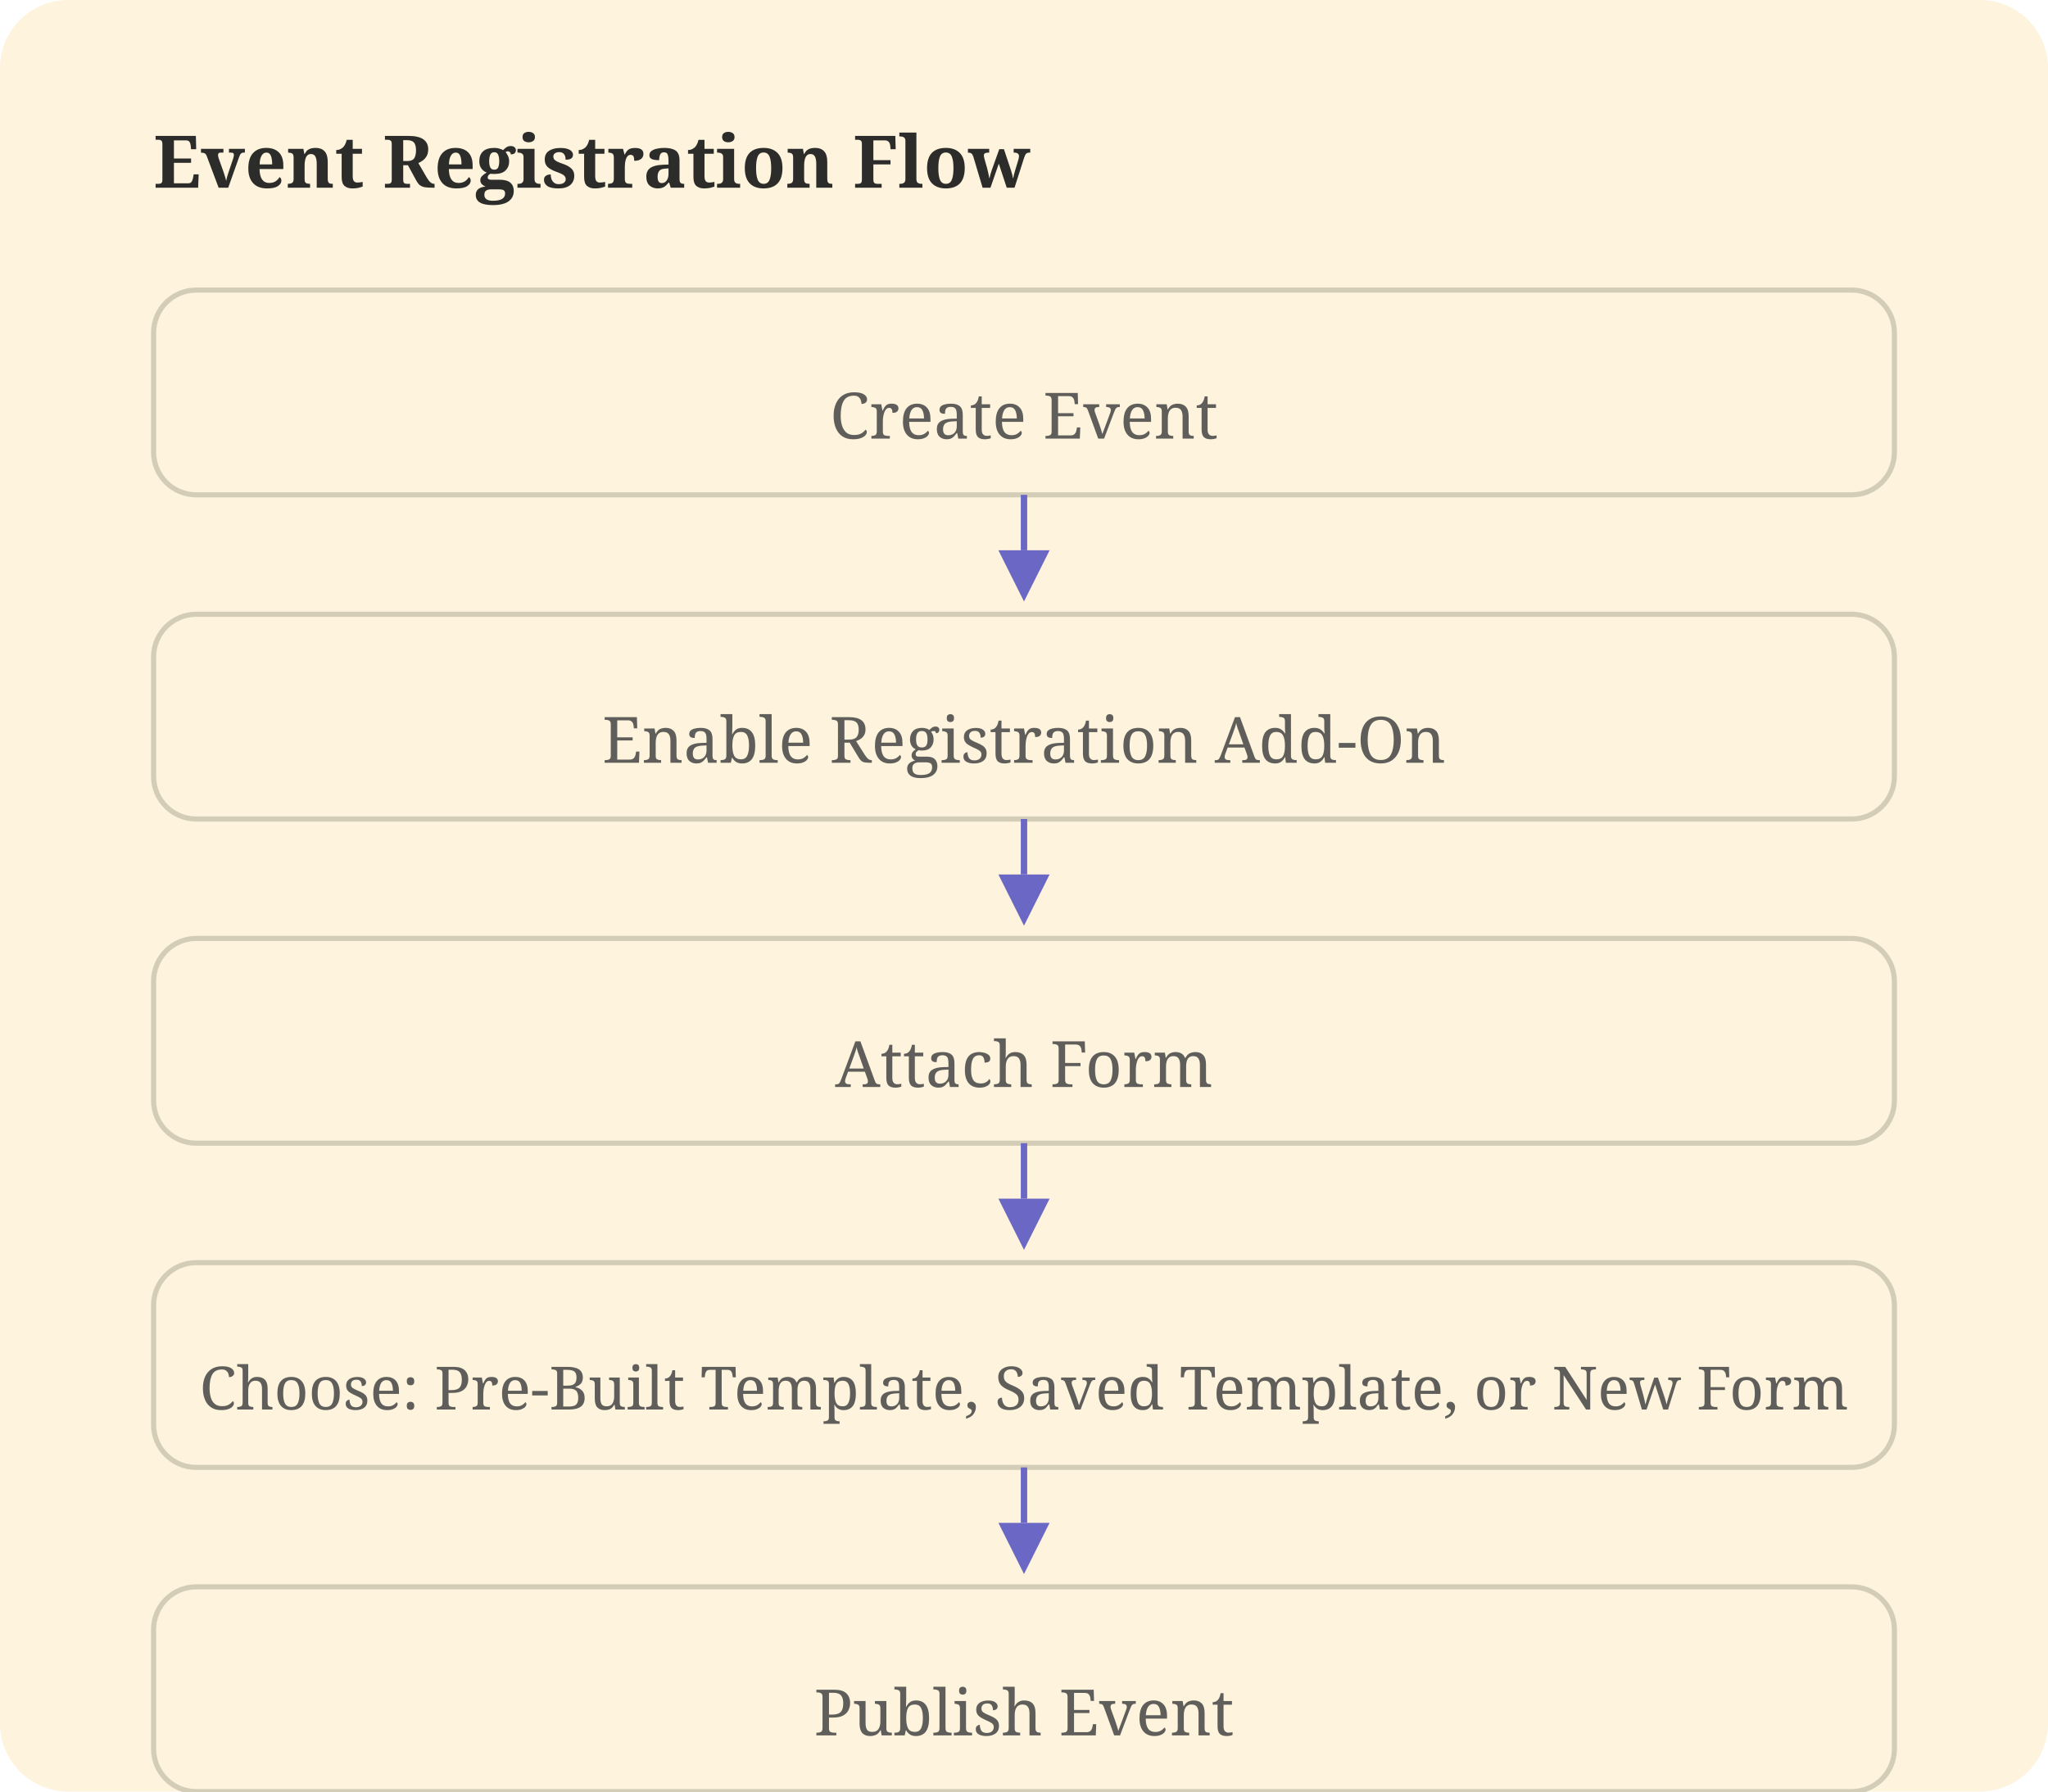
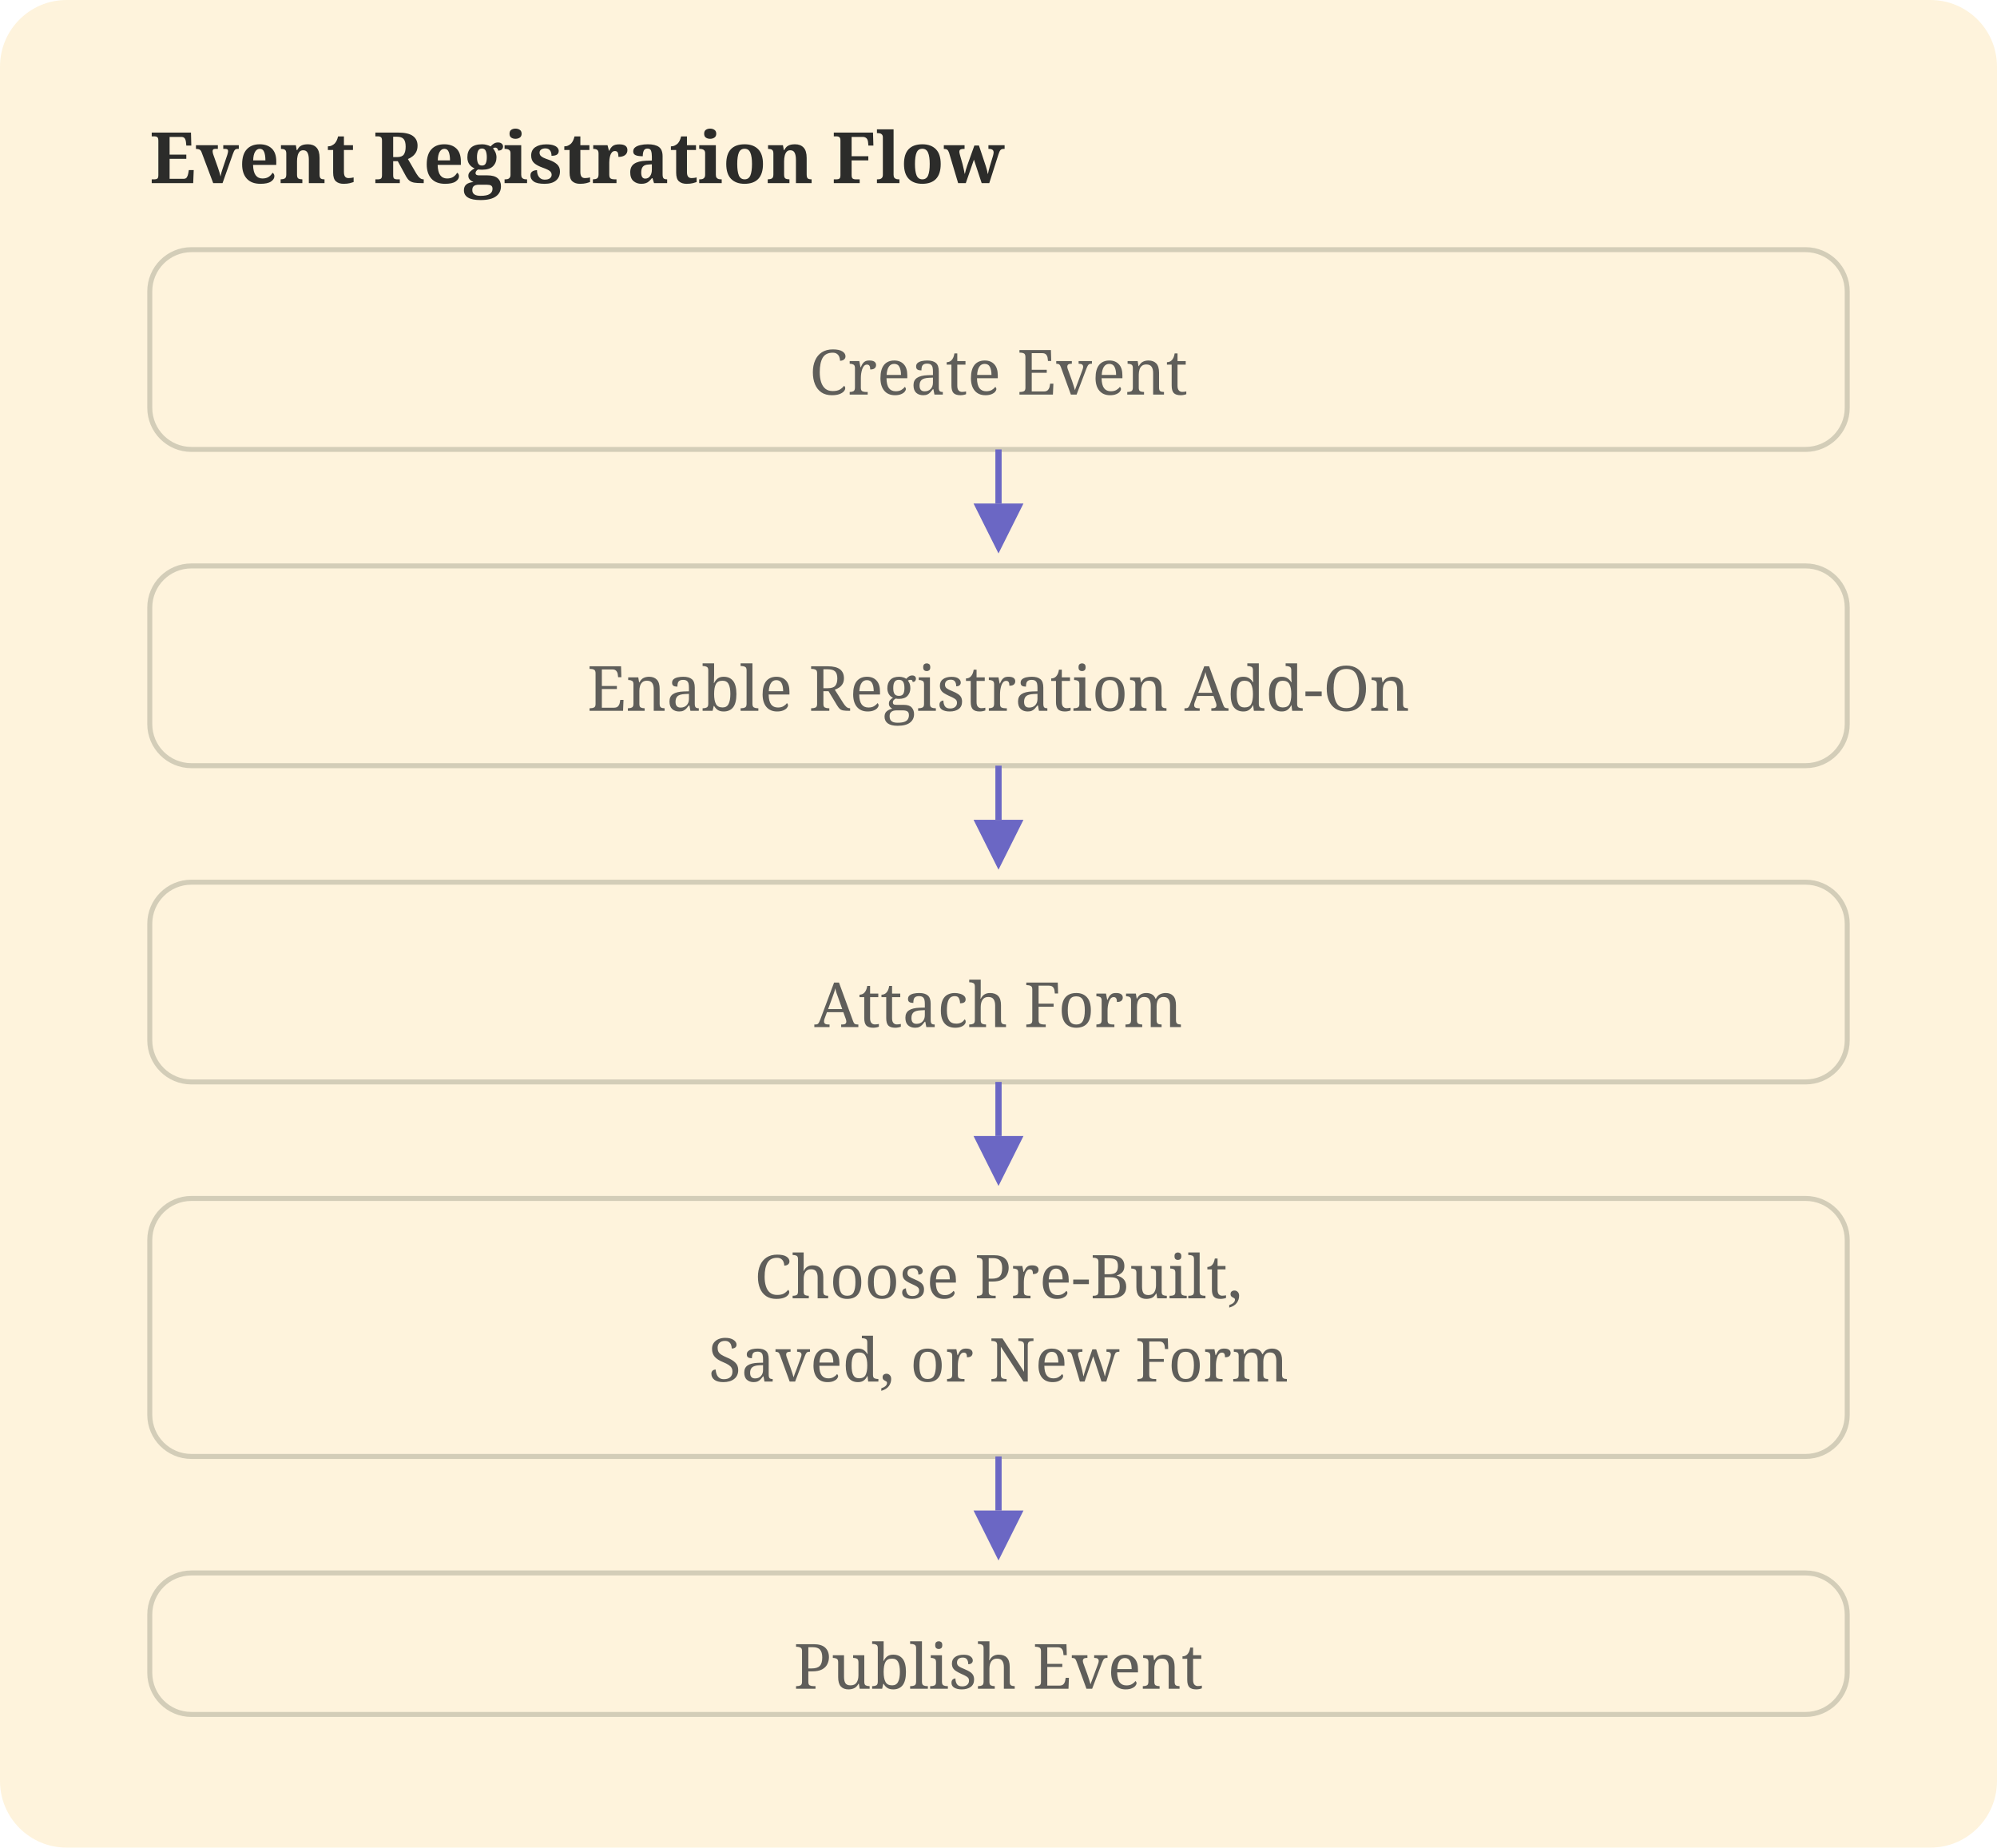
- <svg xmlns="http://www.w3.org/2000/svg" width="480" height="420" viewBox="0 0 480 420" role="img">
-   <rect x="0" y="0" width="480" height="420" rx="16" fill="#FEF3DC" />
+ <svg xmlns="http://www.w3.org/2000/svg" width="480" height="444" viewBox="0 0 480 444" role="img">
+   <rect x="0" y="0" width="480" height="444" rx="16" fill="#FEF3DC" />
  <text x="36" y="44" font-family="Georgia, serif" font-size="17" font-weight="700" fill="#2C2C2A">Event Registration Flow</text>
-   <rect x="36" y="68" width="408" height="48" rx="10" fill="#FEF3DC" stroke="#D3CDB8" stroke-width="1.2" />
-   <text x="240" y="97" font-family="Georgia, serif" font-size="15" fill="#5F5E5A" text-anchor="middle" dominant-baseline="central">Create Event</text>
-   <line x1="240" y1="116" x2="240" y2="129" stroke="#6B67C4" stroke-width="1.5" />
-   <polygon points="234,129 246,129 240,141" fill="#6B67C4" />
-   <rect x="36" y="144" width="408" height="48" rx="10" fill="#FEF3DC" stroke="#D3CDB8" stroke-width="1.2" />
-   <text x="240" y="173" font-family="Georgia, serif" font-size="15" fill="#5F5E5A" text-anchor="middle" dominant-baseline="central">Enable Registration Add-On</text>
-   <line x1="240" y1="192" x2="240" y2="205" stroke="#6B67C4" stroke-width="1.5" />
-   <polygon points="234,205 246,205 240,217" fill="#6B67C4" />
-   <rect x="36" y="220" width="408" height="48" rx="10" fill="#FEF3DC" stroke="#D3CDB8" stroke-width="1.2" />
-   <text x="240" y="249" font-family="Georgia, serif" font-size="15" fill="#5F5E5A" text-anchor="middle" dominant-baseline="central">Attach Form</text>
-   <line x1="240" y1="268" x2="240" y2="281" stroke="#6B67C4" stroke-width="1.5" />
-   <polygon points="234,281 246,281 240,293" fill="#6B67C4" />
-   <rect x="36" y="296" width="408" height="48" rx="10" fill="#FEF3DC" stroke="#D3CDB8" stroke-width="1.2" />
-   <text x="240" y="325" font-family="Georgia, serif" font-size="14" fill="#5F5E5A" text-anchor="middle" dominant-baseline="central">Choose: Pre-Built Template, Saved Template, or New Form</text>
-   <line x1="240" y1="344" x2="240" y2="357" stroke="#6B67C4" stroke-width="1.5" />
-   <polygon points="234,357 246,357 240,369" fill="#6B67C4" />
-   <rect x="36" y="372" width="408" height="48" rx="10" fill="#FEF3DC" stroke="#D3CDB8" stroke-width="1.2" />
-   <text x="240" y="401" font-family="Georgia, serif" font-size="15" fill="#5F5E5A" text-anchor="middle" dominant-baseline="central">Publish Event</text>
+   <rect x="36" y="60" width="408" height="48" rx="10" fill="#FEF3DC" stroke="#D3CDB8" stroke-width="1.2" />
+   <text x="240" y="89" font-family="Georgia, serif" font-size="15" fill="#5F5E5A" text-anchor="middle" dominant-baseline="central">Create Event</text>
+   <line x1="240" y1="108" x2="240" y2="121" stroke="#6B67C4" stroke-width="1.5" />
+   <polygon points="234,121 246,121 240,133" fill="#6B67C4" />
+   <rect x="36" y="136" width="408" height="48" rx="10" fill="#FEF3DC" stroke="#D3CDB8" stroke-width="1.2" />
+   <text x="240" y="165" font-family="Georgia, serif" font-size="15" fill="#5F5E5A" text-anchor="middle" dominant-baseline="central">Enable Registration Add-On</text>
+   <line x1="240" y1="184" x2="240" y2="197" stroke="#6B67C4" stroke-width="1.5" />
+   <polygon points="234,197 246,197 240,209" fill="#6B67C4" />
+   <rect x="36" y="212" width="408" height="48" rx="10" fill="#FEF3DC" stroke="#D3CDB8" stroke-width="1.2" />
+   <text x="240" y="241" font-family="Georgia, serif" font-size="15" fill="#5F5E5A" text-anchor="middle" dominant-baseline="central">Attach Form</text>
+   <line x1="240" y1="260" x2="240" y2="273" stroke="#6B67C4" stroke-width="1.5" />
+   <polygon points="234,273 246,273 240,285" fill="#6B67C4" />
+   <rect x="36" y="288" width="408" height="62" rx="10" fill="#FEF3DC" stroke="#D3CDB8" stroke-width="1.2" />
+   <text x="240" y="312" font-family="Georgia, serif" font-size="14.5" fill="#5F5E5A" text-anchor="middle">Choose Pre-Built,</text>
+   <text x="240" y="332" font-family="Georgia, serif" font-size="14.5" fill="#5F5E5A" text-anchor="middle">Saved, or New Form</text>
+   <line x1="240" y1="350" x2="240" y2="363" stroke="#6B67C4" stroke-width="1.5" />
+   <polygon points="234,363 246,363 240,375" fill="#6B67C4" />
+   <rect x="36" y="378" width="408" height="34" rx="10" fill="#FEF3DC" stroke="#D3CDB8" stroke-width="1.2" />
+   <text x="240" y="400" font-family="Georgia, serif" font-size="15" fill="#5F5E5A" text-anchor="middle" dominant-baseline="central">Publish Event</text>
</svg>
